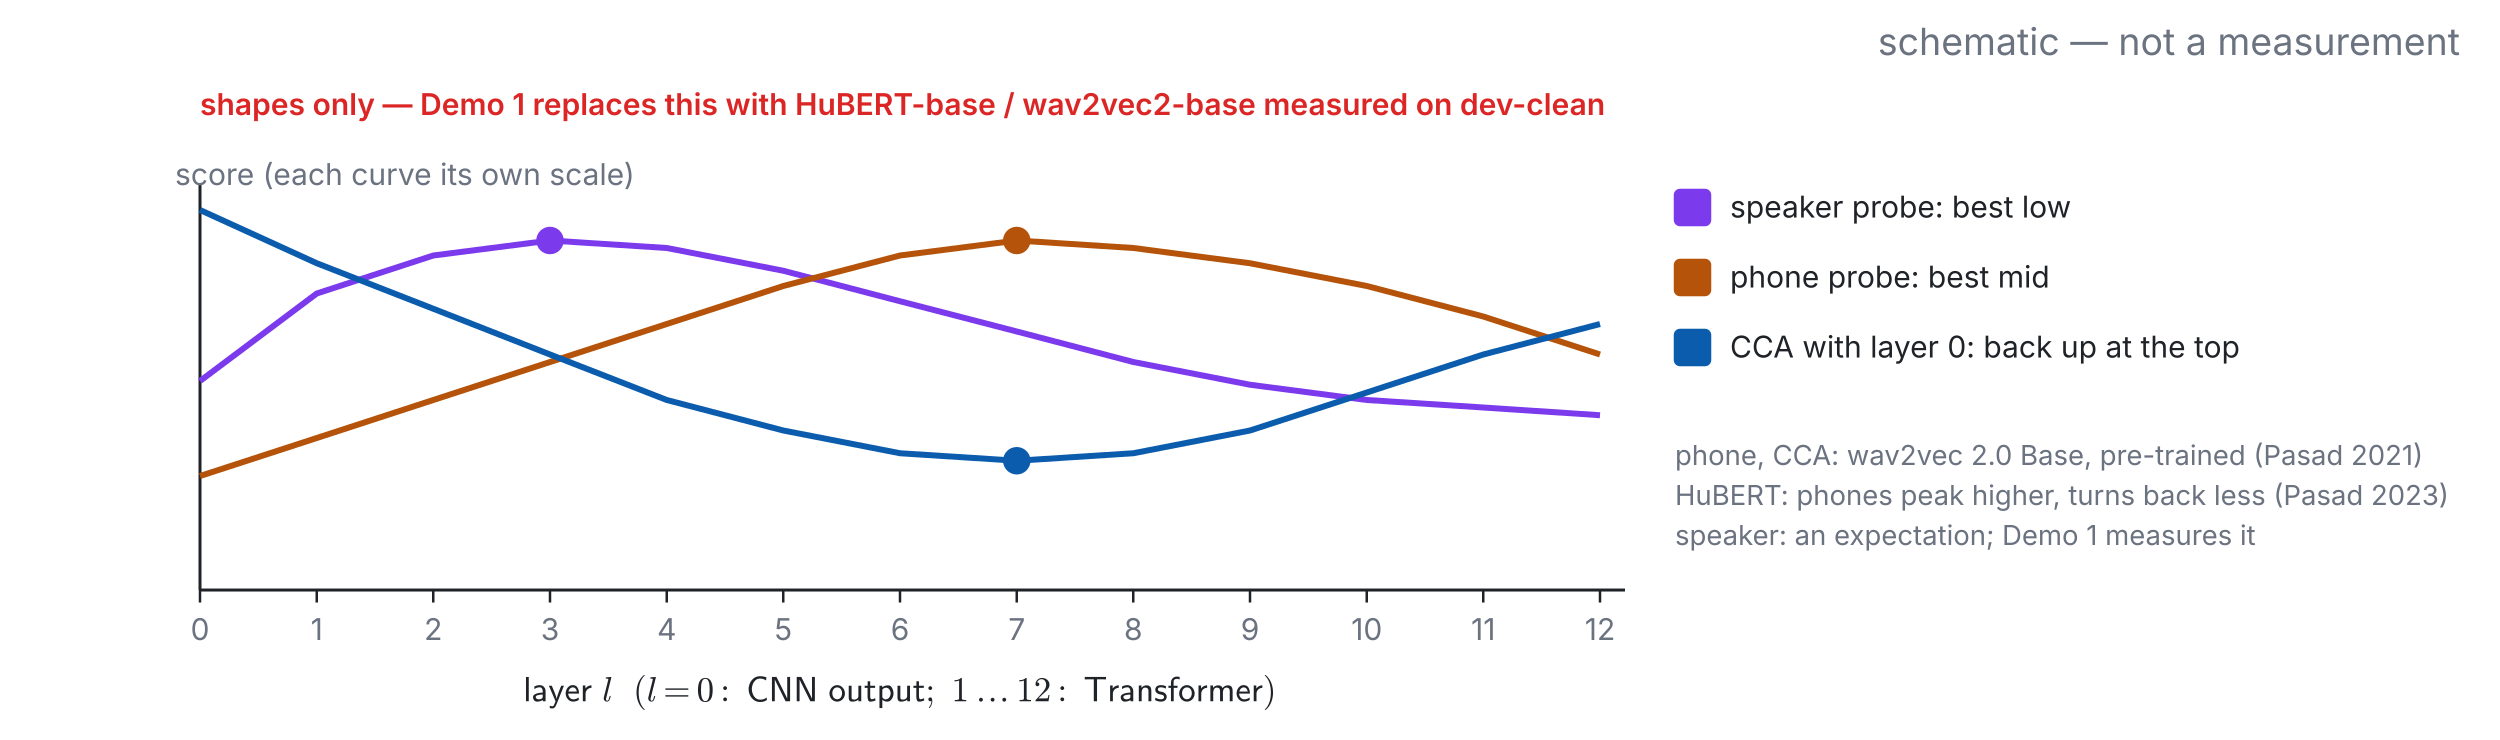
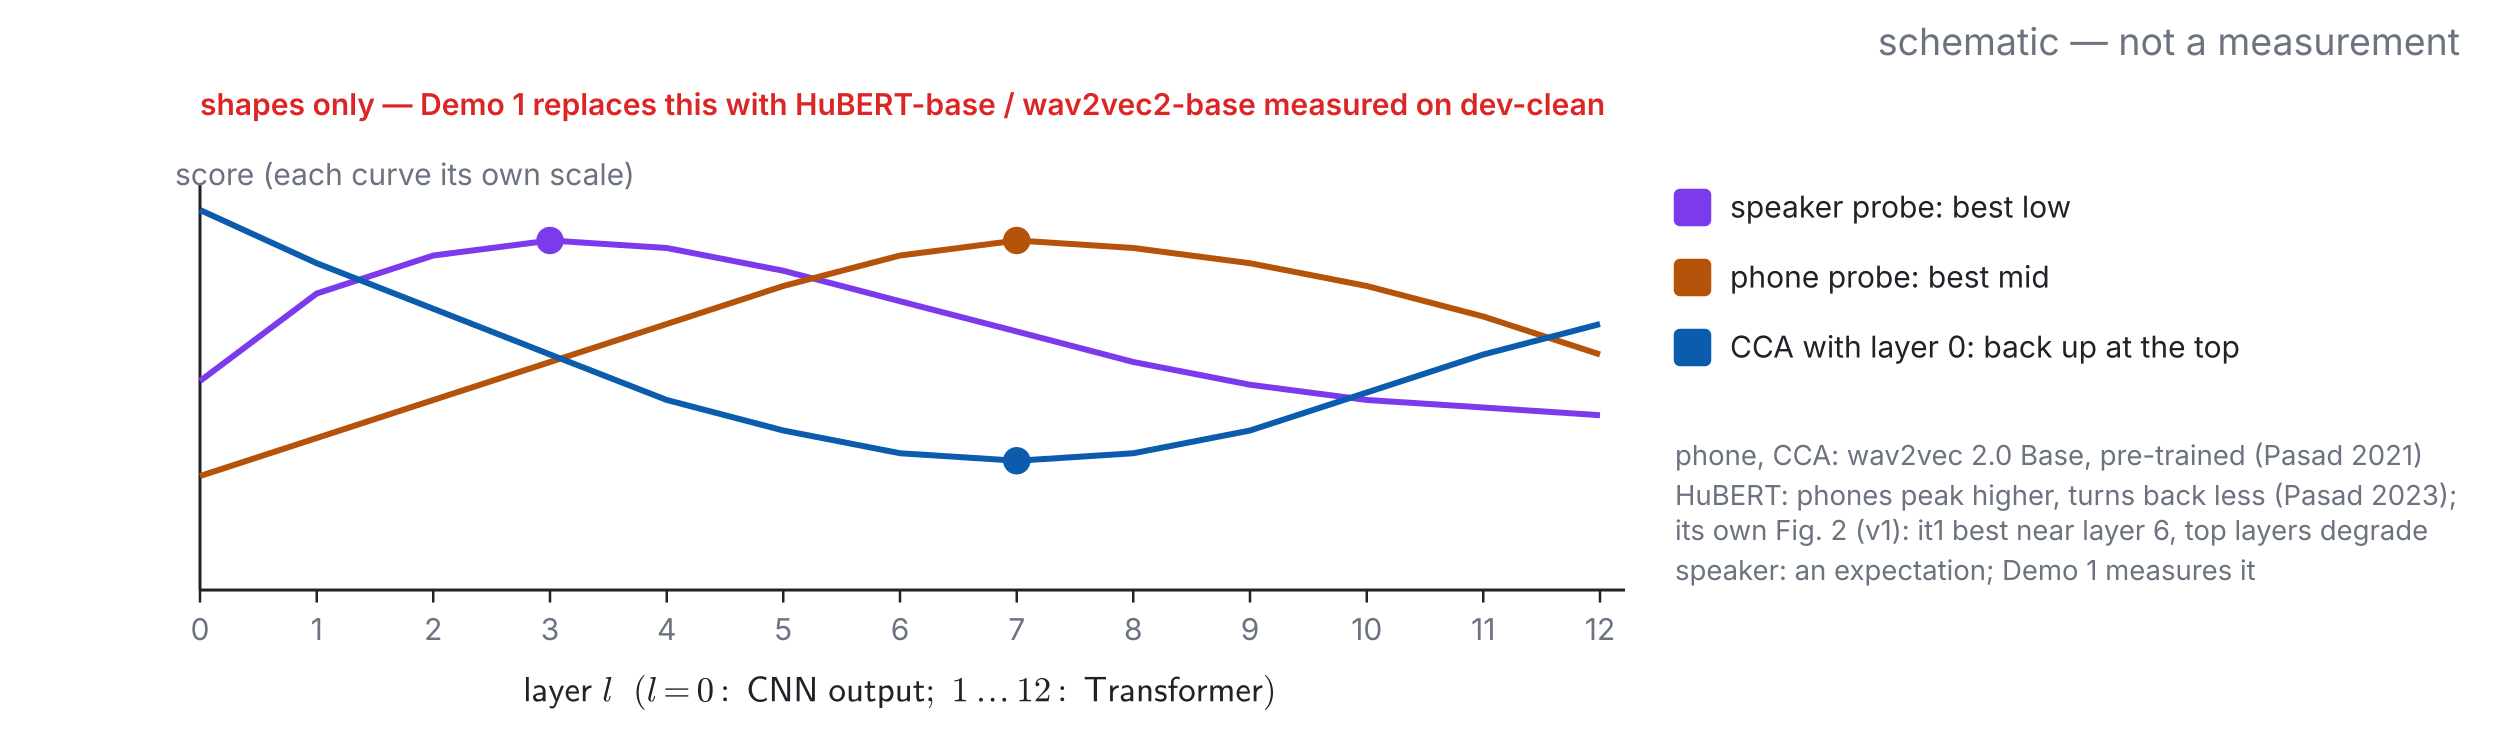
<svg xmlns="http://www.w3.org/2000/svg" xmlns:xlink="http://www.w3.org/1999/xlink" viewBox="0 0 1000 296" width="100%" role="img" font-family="system-ui,-apple-system,Segoe UI,sans-serif">
  <text x="984.0" y="22.0" font-size="15" font-weight="400" fill="#6b7280" text-anchor="end" dominant-baseline="auto">schematic — not a measurement</text>
  <g class="fragment" data-fragment-index="0">
    <line x1="80.0" y1="236.0" x2="650.0" y2="236.0" stroke="#1f2328" stroke-width="1.2" />
    <line x1="80.0" y1="236.0" x2="80.0" y2="74.0" stroke="#1f2328" stroke-width="1.2" />
    <line x1="80.0" y1="236.0" x2="80.0" y2="241.0" stroke="#1f2328" stroke-width="1.0" />
    <text x="80.0" y="256.0" font-size="12" font-weight="400" fill="#6b7280" text-anchor="middle" dominant-baseline="auto">0</text>
    <line x1="126.7" y1="236.0" x2="126.7" y2="241.0" stroke="#1f2328" stroke-width="1.0" />
    <text x="126.7" y="256.0" font-size="12" font-weight="400" fill="#6b7280" text-anchor="middle" dominant-baseline="auto">1</text>
    <line x1="173.3" y1="236.0" x2="173.3" y2="241.0" stroke="#1f2328" stroke-width="1.0" />
    <text x="173.3" y="256.0" font-size="12" font-weight="400" fill="#6b7280" text-anchor="middle" dominant-baseline="auto">2</text>
    <line x1="220.0" y1="236.0" x2="220.0" y2="241.0" stroke="#1f2328" stroke-width="1.0" />
    <text x="220.0" y="256.0" font-size="12" font-weight="400" fill="#6b7280" text-anchor="middle" dominant-baseline="auto">3</text>
    <line x1="266.7" y1="236.0" x2="266.7" y2="241.0" stroke="#1f2328" stroke-width="1.0" />
    <text x="266.7" y="256.0" font-size="12" font-weight="400" fill="#6b7280" text-anchor="middle" dominant-baseline="auto">4</text>
    <line x1="313.3" y1="236.0" x2="313.3" y2="241.0" stroke="#1f2328" stroke-width="1.0" />
    <text x="313.3" y="256.0" font-size="12" font-weight="400" fill="#6b7280" text-anchor="middle" dominant-baseline="auto">5</text>
    <line x1="360.0" y1="236.0" x2="360.0" y2="241.0" stroke="#1f2328" stroke-width="1.0" />
    <text x="360.0" y="256.0" font-size="12" font-weight="400" fill="#6b7280" text-anchor="middle" dominant-baseline="auto">6</text>
    <line x1="406.7" y1="236.0" x2="406.7" y2="241.0" stroke="#1f2328" stroke-width="1.0" />
    <text x="406.7" y="256.0" font-size="12" font-weight="400" fill="#6b7280" text-anchor="middle" dominant-baseline="auto">7</text>
    <line x1="453.3" y1="236.0" x2="453.3" y2="241.0" stroke="#1f2328" stroke-width="1.0" />
    <text x="453.3" y="256.0" font-size="12" font-weight="400" fill="#6b7280" text-anchor="middle" dominant-baseline="auto">8</text>
    <line x1="500.0" y1="236.0" x2="500.0" y2="241.0" stroke="#1f2328" stroke-width="1.0" />
    <text x="500.0" y="256.0" font-size="12" font-weight="400" fill="#6b7280" text-anchor="middle" dominant-baseline="auto">9</text>
    <line x1="546.7" y1="236.0" x2="546.7" y2="241.0" stroke="#1f2328" stroke-width="1.0" />
    <text x="546.7" y="256.0" font-size="12" font-weight="400" fill="#6b7280" text-anchor="middle" dominant-baseline="auto">10</text>
    <line x1="593.3" y1="236.0" x2="593.3" y2="241.0" stroke="#1f2328" stroke-width="1.0" />
    <text x="593.3" y="256.0" font-size="12" font-weight="400" fill="#6b7280" text-anchor="middle" dominant-baseline="auto">11</text>
    <line x1="640.0" y1="236.0" x2="640.0" y2="241.0" stroke="#1f2328" stroke-width="1.0" />
    <text x="640.0" y="256.0" font-size="12" font-weight="400" fill="#6b7280" text-anchor="middle" dominant-baseline="auto">12</text>
    <svg x="209.29" y="270" width="301.42" height="14" viewBox="0 0 301.42 14">
      <defs>
        <style type="text/css">*{stroke-linejoin: round; stroke-linecap: butt}</style>
      </defs>
-       <g id="w5t121-figure_1">
-         <g id="w5t121-patch_1">
+       <g id="w5t124-figure_1">
+         <g id="w5t124-patch_1">
          <path d="M 0 14  L 301.42 14  L 301.42 0  L 0 0  L 0 14  z " style="fill: none" />
        </g>
-         <g id="w5t121-text_1">
+         <g id="w5t124-text_1">
          <g style="fill: #1f2328" transform="translate(0 10.5) scale(0.14 -0.14)">
            <defs>
-               <path id="w5t121-Cmss10-6c" d="M 506 0  L 506 4441  L 1013 4441  L 1013 0  L 506 0  z " transform="scale(0.015625)" />
-               <path id="w5t121-Cmss10-61" d="M 972 -72  Q 766 -72 605 48  Q 444 169 356 359  Q 269 550 269 763  Q 269 1072 580 1256  Q 891 1441 1305 1511  Q 1719 1581 2041 1581  L 2041 1881  Q 2041 2128 1900 2337  Q 1759 2547 1522 2547  Q 1225 2547 1000 2473  Q 775 2400 531 2222  L 494 2675  Q 753 2825 987 2887  Q 1222 2950 1522 2950  Q 1806 2950 2047 2801  Q 2288 2653 2427 2408  Q 2566 2163 2566 1881  L 2566 0  L 2059 0  L 2059 238  Q 1859 84 1576 6  Q 1294 -72 972 -72  z M 756 763  Q 756 566 937 456  Q 1119 347 1331 347  Q 1600 347 1820 467  Q 2041 588 2041 831  L 2041 1228  Q 1641 1228 1198 1125  Q 756 1022 756 763  z " transform="scale(0.015625)" />
-               <path id="w5t121-Cmss10-79" d="M 275 -1259  L 238 -819  Q 484 -922 769 -922  Q 903 -922 989 -773  Q 1075 -625 1153 -416  L 1319 0  L 91 2841  L 622 2841  Q 850 2319 1047 1841  Q 1244 1363 1380 953  Q 1516 544 1516 347  Q 1519 547 1647 964  Q 1775 1381 1965 1875  Q 2156 2369 2350 2841  L 2853 2841  L 1550 -416  Q 1425 -716 1347 -872  Q 1269 -1028 1119 -1170  Q 969 -1313 769 -1313  Q 728 -1313 515 -1297  Q 303 -1281 275 -1259  z " transform="scale(0.015625)" />
-               <path id="w5t121-Cmss10-65" d="M 1594 -72  Q 1300 -72 1044 51  Q 788 175 602 390  Q 416 606 314 882  Q 213 1159 213 1441  Q 213 1806 373 2159  Q 534 2513 831 2731  Q 1128 2950 1503 2950  Q 2116 2950 2386 2500  Q 2656 2050 2656 1403  L 684 1403  Q 684 1150 801 904  Q 919 659 1130 503  Q 1341 347 1594 347  Q 2150 347 2584 691  L 2625 256  Q 2491 122 2162 25  Q 1834 -72 1594 -72  z M 722 1778  L 2259 1778  Q 2209 2103 2015 2318  Q 1822 2534 1503 2534  Q 1316 2534 1150 2426  Q 984 2319 876 2145  Q 769 1972 722 1778  z " transform="scale(0.015625)" />
-               <path id="w5t121-Cmss10-72" d="M 513 0  L 513 2881  L 984 2881  L 984 2328  Q 1109 2503 1287 2637  Q 1466 2772 1670 2842  Q 1875 2913 2094 2913  L 2094 2456  Q 1809 2456 1561 2315  Q 1313 2175 1166 1933  Q 1019 1691 1019 1403  L 1019 0  L 513 0  z " transform="scale(0.015625)" />
-               <path id="w5t121-Cmmi10-6c" d="M 281 519  Q 281 538 286 575  Q 291 613 295 648  Q 300 684 300 703  L 1094 3872  Q 1119 3981 1125 4044  Q 1125 4147 709 4147  Q 647 4147 647 4231  Q 650 4247 661 4287  Q 672 4328 689 4350  Q 706 4372 738 4372  L 1600 4441  Q 1678 4441 1678 4359  L 756 678  Q 709 575 709 372  Q 709 97 897 97  Q 1094 97 1192 342  Q 1291 588 1369 941  Q 1381 978 1422 978  L 1497 978  Q 1522 978 1539 958  Q 1556 938 1556 916  Q 1481 606 1420 426  Q 1359 247 1225 87  Q 1091 -72 884 -72  Q 628 -72 454 93  Q 281 259 281 519  z " transform="scale(0.015625)" />
-               <path id="w5t121-Cmr10-28" d="M 1984 -1588  Q 1628 -1306 1370 -942  Q 1113 -578 948 -165  Q 784 247 703 697  Q 622 1147 622 1600  Q 622 2059 703 2509  Q 784 2959 951 3375  Q 1119 3791 1378 4153  Q 1638 4516 1984 4788  Q 1984 4800 2016 4800  L 2075 4800  Q 2094 4800 2109 4783  Q 2125 4766 2125 4744  Q 2125 4716 2113 4703  Q 1800 4397 1592 4047  Q 1384 3697 1257 3301  Q 1131 2906 1075 2482  Q 1019 2059 1019 1600  Q 1019 -434 2106 -1491  Q 2125 -1509 2125 -1544  Q 2125 -1559 2108 -1579  Q 2091 -1600 2075 -1600  L 2016 -1600  Q 1984 -1600 1984 -1588  z " transform="scale(0.015625)" />
-               <path id="w5t121-Cmr10-3d" d="M 481 850  Q 428 850 393 890  Q 359 931 359 978  Q 359 1031 393 1068  Q 428 1106 481 1106  L 4500 1106  Q 4547 1106 4581 1068  Q 4616 1031 4616 978  Q 4616 931 4581 890  Q 4547 850 4500 850  L 481 850  z M 481 2094  Q 428 2094 393 2131  Q 359 2169 359 2222  Q 359 2269 393 2309  Q 428 2350 481 2350  L 4500 2350  Q 4547 2350 4581 2309  Q 4616 2269 4616 2222  Q 4616 2169 4581 2131  Q 4547 2094 4500 2094  L 481 2094  z " transform="scale(0.015625)" />
-               <path id="w5t121-Cmr10-30" d="M 1600 -141  Q 816 -141 533 504  Q 250 1150 250 2041  Q 250 2597 351 3087  Q 453 3578 754 3920  Q 1056 4263 1600 4263  Q 2022 4263 2290 4056  Q 2559 3850 2700 3523  Q 2841 3197 2892 2823  Q 2944 2450 2944 2041  Q 2944 1491 2842 1011  Q 2741 531 2444 195  Q 2147 -141 1600 -141  z M 1600 25  Q 1956 25 2131 390  Q 2306 756 2347 1200  Q 2388 1644 2388 2144  Q 2388 2625 2347 3031  Q 2306 3438 2132 3767  Q 1959 4097 1600 4097  Q 1238 4097 1063 3765  Q 888 3434 847 3029  Q 806 2625 806 2144  Q 806 1788 823 1472  Q 841 1156 916 820  Q 991 484 1158 254  Q 1325 25 1600 25  z " transform="scale(0.015625)" />
-               <path id="w5t121-Cmr10-3a" d="M 538 353  Q 538 497 644 600  Q 750 703 891 703  Q 978 703 1062 656  Q 1147 609 1194 525  Q 1241 441 1241 353  Q 1241 213 1137 106  Q 1034 0 891 0  Q 750 0 644 106  Q 538 213 538 353  z M 538 2406  Q 538 2497 584 2578  Q 631 2659 714 2709  Q 797 2759 891 2759  Q 981 2759 1064 2709  Q 1147 2659 1194 2578  Q 1241 2497 1241 2406  Q 1241 2263 1139 2158  Q 1038 2053 891 2053  Q 747 2053 642 2158  Q 538 2263 538 2406  z " transform="scale(0.015625)" />
-               <path id="w5t121-Cmss10-43" d="M 2484 -141  Q 2028 -141 1643 59  Q 1259 259 986 600  Q 713 941 564 1359  Q 416 1778 416 2222  Q 416 2666 564 3086  Q 713 3506 989 3848  Q 1266 4191 1647 4386  Q 2028 4581 2484 4581  Q 2722 4581 2914 4559  Q 3106 4538 3306 4486  Q 3506 4434 3694 4359  L 3597 3809  L 3591 3809  Q 3325 3991 3065 4069  Q 2806 4147 2484 4147  Q 2131 4147 1854 3972  Q 1578 3797 1390 3509  Q 1203 3222 1108 2886  Q 1013 2550 1013 2222  Q 1013 1897 1109 1556  Q 1206 1216 1395 928  Q 1584 641 1862 467  Q 2141 294 2484 294  Q 2897 294 3145 372  Q 3394 450 3725 684  L 3763 225  L 3763 219  Q 3522 69 3342 -6  Q 3163 -81 2972 -111  Q 2781 -141 2484 -141  z " transform="scale(0.015625)" />
-               <path id="w5t121-Cmss10-4e" d="M 603 0  L 603 4441  L 1434 4441  Q 1603 4106 1875 3564  Q 2147 3022 2555 2201  Q 2963 1381 3180 939  Q 3397 497 3397 469  L 3397 4441  L 3922 4441  L 3922 0  L 3091 0  Q 3009 169 2648 889  Q 2288 1609 1955 2276  Q 1622 2944 1376 3445  Q 1131 3947 1125 3975  L 1125 0  L 603 0  z " transform="scale(0.015625)" />
-               <path id="w5t121-Cmss10-6f" d="M 1600 -72  Q 1203 -72 878 133  Q 553 338 365 680  Q 178 1022 178 1403  Q 178 1697 284 1976  Q 391 2256 580 2476  Q 769 2697 1033 2823  Q 1297 2950 1600 2950  Q 1900 2950 2161 2825  Q 2422 2700 2615 2476  Q 2809 2253 2912 1975  Q 3016 1697 3016 1403  Q 3016 1022 2830 680  Q 2644 338 2317 133  Q 1991 -72 1600 -72  z M 1600 366  Q 1894 366 2095 525  Q 2297 684 2394 940  Q 2491 1197 2491 1478  Q 2491 1753 2389 1995  Q 2288 2238 2086 2386  Q 1884 2534 1600 2534  Q 1313 2534 1111 2387  Q 909 2241 806 1997  Q 703 1753 703 1478  Q 703 1278 756 1079  Q 809 881 926 714  Q 1044 547 1214 456  Q 1384 366 1600 366  z " transform="scale(0.015625)" />
-               <path id="w5t121-Cmss10-75" d="M 1147 -72  Q 906 -72 765 26  Q 625 125 565 297  Q 506 469 506 703  L 506 2841  L 1031 2841  L 1031 703  Q 1031 519 1093 436  Q 1156 353 1267 329  Q 1378 306 1563 306  Q 1841 306 2056 484  Q 2272 663 2272 934  L 2272 2841  L 2797 2841  L 2797 0  L 2291 0  L 2291 294  Q 2094 119 1786 23  Q 1478 -72 1147 -72  z " transform="scale(0.015625)" />
-               <path id="w5t121-Cmss10-74" d="M 1141 -72  Q 859 -72 753 211  Q 647 494 647 831  L 647 2444  L 122 2444  L 122 2841  L 666 2841  L 666 3653  L 1131 3653  L 1131 2841  L 2022 2841  L 2022 2444  L 1131 2444  L 1131 916  Q 1131 366 1428 366  Q 1756 366 2016 569  L 2125 166  Q 1884 47 1646 -12  Q 1409 -72 1141 -72  z " transform="scale(0.015625)" />
-               <path id="w5t121-Cmss10-70" d="M 513 -1241  L 513 2841  L 1019 2841  L 1019 2541  Q 1469 2913 2113 2913  Q 2428 2913 2648 2672  Q 2869 2431 2976 2082  Q 3084 1734 3084 1422  Q 3084 1081 2942 728  Q 2800 375 2533 151  Q 2266 -72 1906 -72  Q 1663 -72 1436 23  Q 1209 119 1038 281  L 1038 -1241  L 513 -1241  z M 1038 744  Q 1138 559 1288 453  Q 1438 347 1631 347  Q 1906 347 2117 501  Q 2328 656 2443 909  Q 2559 1163 2559 1422  Q 2559 1825 2325 2151  Q 2091 2478 1709 2478  Q 1581 2478 1451 2434  Q 1322 2391 1219 2314  Q 1116 2238 1038 2125  L 1038 744  z " transform="scale(0.015625)" />
-               <path id="w5t121-Cmr10-3b" d="M 634 -1153  Q 634 -1125 647 -1113  Q 1094 -628 1094 25  L 1094 56  Q 1000 0 891 0  Q 744 0 641 103  Q 538 206 538 353  Q 538 503 641 603  Q 744 703 891 703  Q 1113 703 1186 498  Q 1259 294 1259 25  Q 1259 -200 1204 -419  Q 1150 -638 1039 -847  Q 928 -1056 775 -1222  Q 756 -1241 728 -1241  Q 697 -1241 665 -1212  Q 634 -1184 634 -1153  z M 538 2406  Q 538 2497 584 2578  Q 631 2659 714 2709  Q 797 2759 891 2759  Q 981 2759 1064 2709  Q 1147 2659 1194 2578  Q 1241 2497 1241 2406  Q 1241 2263 1139 2158  Q 1038 2053 891 2053  Q 747 2053 642 2158  Q 538 2263 538 2406  z " transform="scale(0.015625)" />
-               <path id="w5t121-Cmr10-31" d="M 594 0  L 594 225  Q 1394 225 1394 428  L 1394 3788  Q 1063 3628 556 3628  L 556 3853  Q 1341 3853 1741 4263  L 1831 4263  Q 1853 4263 1873 4245  Q 1894 4228 1894 4206  L 1894 428  Q 1894 225 2694 225  L 2694 0  L 594 0  z " transform="scale(0.015625)" />
-               <path id="w5t121-STIXGeneral-Regular-2026" d="M 5683 275  Q 5683 134 5577 32  Q 5472 -70 5325 -70  Q 5178 -70 5075 32  Q 4973 134 4973 281  Q 4973 429 5078 534  Q 5184 640 5331 640  Q 5472 640 5577 531  Q 5683 422 5683 275  z M 3552 275  Q 3552 134 3446 32  Q 3341 -70 3193 -70  Q 3046 -70 2944 32  Q 2842 134 2842 281  Q 2842 429 2947 534  Q 3053 640 3200 640  Q 3341 640 3446 531  Q 3552 422 3552 275  z M 1421 275  Q 1421 134 1315 32  Q 1210 -70 1062 -70  Q 915 -70 812 32  Q 710 134 710 281  Q 710 429 816 534  Q 922 640 1069 640  Q 1210 640 1315 531  Q 1421 422 1421 275  z " transform="scale(0.015625)" />
-               <path id="w5t121-Cmr10-32" d="M 319 0  L 319 172  Q 319 188 331 206  L 1325 1306  Q 1550 1550 1690 1715  Q 1831 1881 1968 2097  Q 2106 2313 2186 2536  Q 2266 2759 2266 3009  Q 2266 3272 2169 3511  Q 2072 3750 1880 3894  Q 1688 4038 1416 4038  Q 1138 4038 916 3870  Q 694 3703 603 3438  Q 628 3444 672 3444  Q 816 3444 917 3347  Q 1019 3250 1019 3097  Q 1019 2950 917 2848  Q 816 2747 672 2747  Q 522 2747 420 2851  Q 319 2956 319 3097  Q 319 3338 409 3548  Q 500 3759 670 3923  Q 841 4088 1055 4175  Q 1269 4263 1509 4263  Q 1875 4263 2190 4108  Q 2506 3953 2690 3670  Q 2875 3388 2875 3009  Q 2875 2731 2753 2481  Q 2631 2231 2440 2026  Q 2250 1822 1953 1562  Q 1656 1303 1563 1216  L 838 519  L 1453 519  Q 1906 519 2211 526  Q 2516 534 2534 550  Q 2609 631 2688 1141  L 2875 1141  L 2694 0  L 319 0  z " transform="scale(0.015625)" />
-               <path id="w5t121-Cmss10-54" d="M 1881 0  L 1881 4006  L 231 4000  L 231 4441  L 4122 4441  L 4122 4000  L 2478 4006  L 2478 0  L 1881 0  z " transform="scale(0.015625)" />
-               <path id="w5t121-Cmss10-6e" d="M 506 0  L 506 2881  L 991 2881  L 991 2444  Q 1163 2666 1402 2789  Q 1641 2913 1913 2913  Q 2391 2913 2594 2645  Q 2797 2378 2797 1881  L 2797 0  L 2272 0  L 2272 1881  Q 2272 2200 2114 2348  Q 1956 2497 1638 2497  Q 1425 2497 1289 2355  Q 1153 2213 1092 2005  Q 1031 1797 1031 1588  L 1031 0  L 506 0  z " transform="scale(0.015625)" />
-               <path id="w5t121-Cmss10-73" d="M 178 213  L 263 672  Q 716 359 1259 359  Q 1494 359 1659 461  Q 1825 563 1825 781  Q 1825 947 1698 1053  Q 1572 1159 1403 1191  L 1013 1269  Q 688 1334 450 1559  Q 213 1784 213 2100  Q 213 2391 353 2583  Q 494 2775 731 2862  Q 969 2950 1259 2950  Q 1538 2950 1745 2904  Q 1953 2859 2194 2747  L 2119 2297  Q 1888 2434 1673 2490  Q 1459 2547 1191 2547  Q 981 2547 836 2455  Q 691 2363 691 2163  Q 691 2025 800 1926  Q 909 1828 1063 1791  L 1491 1709  Q 1709 1659 1895 1537  Q 2081 1416 2192 1233  Q 2303 1050 2303 831  Q 2303 525 2167 323  Q 2031 122 1798 25  Q 1566 -72 1259 -72  Q 684 -72 178 213  z " transform="scale(0.015625)" />
-               <path id="w5t121-Cmss10-66" d="M 634 0  L 634 2444  L 172 2444  L 172 2841  L 634 2841  L 634 3438  Q 634 3722 775 3969  Q 916 4216 1159 4364  Q 1403 4513 1684 4513  Q 1784 4513 1990 4491  Q 2197 4469 2222 4441  L 2222 3988  Q 2097 4044 1967 4070  Q 1838 4097 1684 4097  Q 1475 4097 1297 3976  Q 1119 3856 1119 3653  L 1119 2841  L 1831 2841  L 1831 2444  L 1141 2444  L 1141 0  L 634 0  z " transform="scale(0.015625)" />
-               <path id="w5t121-Cmss10-6d" d="M 506 0  L 506 2881  L 991 2881  L 991 2444  Q 1163 2666 1403 2789  Q 1644 2913 1919 2913  Q 2563 2913 2731 2400  Q 2903 2638 3158 2775  Q 3413 2913 3694 2913  Q 4172 2913 4373 2644  Q 4575 2375 4575 1881  L 4575 0  L 4050 0  L 4050 1881  Q 4050 2497 3419 2497  Q 3206 2497 3065 2355  Q 2925 2213 2864 2005  Q 2803 1797 2803 1588  L 2803 0  L 2278 0  L 2278 1881  Q 2278 2203 2120 2350  Q 1963 2497 1644 2497  Q 1428 2497 1290 2355  Q 1153 2213 1092 2005  Q 1031 1797 1031 1588  L 1031 0  L 506 0  z " transform="scale(0.015625)" />
-               <path id="w5t121-Cmr10-29" d="M 416 -1600  Q 359 -1600 359 -1544  Q 359 -1516 372 -1503  Q 1466 -434 1466 1600  Q 1466 3634 384 4691  Q 359 4706 359 4744  Q 359 4766 376 4783  Q 394 4800 416 4800  L 475 4800  Q 494 4800 506 4788  Q 966 4425 1272 3906  Q 1578 3388 1720 2800  Q 1863 2213 1863 1600  Q 1863 1147 1786 708  Q 1709 269 1542 -157  Q 1375 -584 1119 -945  Q 863 -1306 506 -1588  Q 494 -1600 475 -1600  L 416 -1600  z " transform="scale(0.015625)" />
+               <path id="w5t124-Cmss10-6c" d="M 506 0  L 506 4441  L 1013 4441  L 1013 0  L 506 0  z " transform="scale(0.015625)" />
+               <path id="w5t124-Cmss10-61" d="M 972 -72  Q 766 -72 605 48  Q 444 169 356 359  Q 269 550 269 763  Q 269 1072 580 1256  Q 891 1441 1305 1511  Q 1719 1581 2041 1581  L 2041 1881  Q 2041 2128 1900 2337  Q 1759 2547 1522 2547  Q 1225 2547 1000 2473  Q 775 2400 531 2222  L 494 2675  Q 753 2825 987 2887  Q 1222 2950 1522 2950  Q 1806 2950 2047 2801  Q 2288 2653 2427 2408  Q 2566 2163 2566 1881  L 2566 0  L 2059 0  L 2059 238  Q 1859 84 1576 6  Q 1294 -72 972 -72  z M 756 763  Q 756 566 937 456  Q 1119 347 1331 347  Q 1600 347 1820 467  Q 2041 588 2041 831  L 2041 1228  Q 1641 1228 1198 1125  Q 756 1022 756 763  z " transform="scale(0.015625)" />
+               <path id="w5t124-Cmss10-79" d="M 275 -1259  L 238 -819  Q 484 -922 769 -922  Q 903 -922 989 -773  Q 1075 -625 1153 -416  L 1319 0  L 91 2841  L 622 2841  Q 850 2319 1047 1841  Q 1244 1363 1380 953  Q 1516 544 1516 347  Q 1519 547 1647 964  Q 1775 1381 1965 1875  Q 2156 2369 2350 2841  L 2853 2841  L 1550 -416  Q 1425 -716 1347 -872  Q 1269 -1028 1119 -1170  Q 969 -1313 769 -1313  Q 728 -1313 515 -1297  Q 303 -1281 275 -1259  z " transform="scale(0.015625)" />
+               <path id="w5t124-Cmss10-65" d="M 1594 -72  Q 1300 -72 1044 51  Q 788 175 602 390  Q 416 606 314 882  Q 213 1159 213 1441  Q 213 1806 373 2159  Q 534 2513 831 2731  Q 1128 2950 1503 2950  Q 2116 2950 2386 2500  Q 2656 2050 2656 1403  L 684 1403  Q 684 1150 801 904  Q 919 659 1130 503  Q 1341 347 1594 347  Q 2150 347 2584 691  L 2625 256  Q 2491 122 2162 25  Q 1834 -72 1594 -72  z M 722 1778  L 2259 1778  Q 2209 2103 2015 2318  Q 1822 2534 1503 2534  Q 1316 2534 1150 2426  Q 984 2319 876 2145  Q 769 1972 722 1778  z " transform="scale(0.015625)" />
+               <path id="w5t124-Cmss10-72" d="M 513 0  L 513 2881  L 984 2881  L 984 2328  Q 1109 2503 1287 2637  Q 1466 2772 1670 2842  Q 1875 2913 2094 2913  L 2094 2456  Q 1809 2456 1561 2315  Q 1313 2175 1166 1933  Q 1019 1691 1019 1403  L 1019 0  L 513 0  z " transform="scale(0.015625)" />
+               <path id="w5t124-Cmmi10-6c" d="M 281 519  Q 281 538 286 575  Q 291 613 295 648  Q 300 684 300 703  L 1094 3872  Q 1119 3981 1125 4044  Q 1125 4147 709 4147  Q 647 4147 647 4231  Q 650 4247 661 4287  Q 672 4328 689 4350  Q 706 4372 738 4372  L 1600 4441  Q 1678 4441 1678 4359  L 756 678  Q 709 575 709 372  Q 709 97 897 97  Q 1094 97 1192 342  Q 1291 588 1369 941  Q 1381 978 1422 978  L 1497 978  Q 1522 978 1539 958  Q 1556 938 1556 916  Q 1481 606 1420 426  Q 1359 247 1225 87  Q 1091 -72 884 -72  Q 628 -72 454 93  Q 281 259 281 519  z " transform="scale(0.015625)" />
+               <path id="w5t124-Cmr10-28" d="M 1984 -1588  Q 1628 -1306 1370 -942  Q 1113 -578 948 -165  Q 784 247 703 697  Q 622 1147 622 1600  Q 622 2059 703 2509  Q 784 2959 951 3375  Q 1119 3791 1378 4153  Q 1638 4516 1984 4788  Q 1984 4800 2016 4800  L 2075 4800  Q 2094 4800 2109 4783  Q 2125 4766 2125 4744  Q 2125 4716 2113 4703  Q 1800 4397 1592 4047  Q 1384 3697 1257 3301  Q 1131 2906 1075 2482  Q 1019 2059 1019 1600  Q 1019 -434 2106 -1491  Q 2125 -1509 2125 -1544  Q 2125 -1559 2108 -1579  Q 2091 -1600 2075 -1600  L 2016 -1600  Q 1984 -1600 1984 -1588  z " transform="scale(0.015625)" />
+               <path id="w5t124-Cmr10-3d" d="M 481 850  Q 428 850 393 890  Q 359 931 359 978  Q 359 1031 393 1068  Q 428 1106 481 1106  L 4500 1106  Q 4547 1106 4581 1068  Q 4616 1031 4616 978  Q 4616 931 4581 890  Q 4547 850 4500 850  L 481 850  z M 481 2094  Q 428 2094 393 2131  Q 359 2169 359 2222  Q 359 2269 393 2309  Q 428 2350 481 2350  L 4500 2350  Q 4547 2350 4581 2309  Q 4616 2269 4616 2222  Q 4616 2169 4581 2131  Q 4547 2094 4500 2094  L 481 2094  z " transform="scale(0.015625)" />
+               <path id="w5t124-Cmr10-30" d="M 1600 -141  Q 816 -141 533 504  Q 250 1150 250 2041  Q 250 2597 351 3087  Q 453 3578 754 3920  Q 1056 4263 1600 4263  Q 2022 4263 2290 4056  Q 2559 3850 2700 3523  Q 2841 3197 2892 2823  Q 2944 2450 2944 2041  Q 2944 1491 2842 1011  Q 2741 531 2444 195  Q 2147 -141 1600 -141  z M 1600 25  Q 1956 25 2131 390  Q 2306 756 2347 1200  Q 2388 1644 2388 2144  Q 2388 2625 2347 3031  Q 2306 3438 2132 3767  Q 1959 4097 1600 4097  Q 1238 4097 1063 3765  Q 888 3434 847 3029  Q 806 2625 806 2144  Q 806 1788 823 1472  Q 841 1156 916 820  Q 991 484 1158 254  Q 1325 25 1600 25  z " transform="scale(0.015625)" />
+               <path id="w5t124-Cmr10-3a" d="M 538 353  Q 538 497 644 600  Q 750 703 891 703  Q 978 703 1062 656  Q 1147 609 1194 525  Q 1241 441 1241 353  Q 1241 213 1137 106  Q 1034 0 891 0  Q 750 0 644 106  Q 538 213 538 353  z M 538 2406  Q 538 2497 584 2578  Q 631 2659 714 2709  Q 797 2759 891 2759  Q 981 2759 1064 2709  Q 1147 2659 1194 2578  Q 1241 2497 1241 2406  Q 1241 2263 1139 2158  Q 1038 2053 891 2053  Q 747 2053 642 2158  Q 538 2263 538 2406  z " transform="scale(0.015625)" />
+               <path id="w5t124-Cmss10-43" d="M 2484 -141  Q 2028 -141 1643 59  Q 1259 259 986 600  Q 713 941 564 1359  Q 416 1778 416 2222  Q 416 2666 564 3086  Q 713 3506 989 3848  Q 1266 4191 1647 4386  Q 2028 4581 2484 4581  Q 2722 4581 2914 4559  Q 3106 4538 3306 4486  Q 3506 4434 3694 4359  L 3597 3809  L 3591 3809  Q 3325 3991 3065 4069  Q 2806 4147 2484 4147  Q 2131 4147 1854 3972  Q 1578 3797 1390 3509  Q 1203 3222 1108 2886  Q 1013 2550 1013 2222  Q 1013 1897 1109 1556  Q 1206 1216 1395 928  Q 1584 641 1862 467  Q 2141 294 2484 294  Q 2897 294 3145 372  Q 3394 450 3725 684  L 3763 225  L 3763 219  Q 3522 69 3342 -6  Q 3163 -81 2972 -111  Q 2781 -141 2484 -141  z " transform="scale(0.015625)" />
+               <path id="w5t124-Cmss10-4e" d="M 603 0  L 603 4441  L 1434 4441  Q 1603 4106 1875 3564  Q 2147 3022 2555 2201  Q 2963 1381 3180 939  Q 3397 497 3397 469  L 3397 4441  L 3922 4441  L 3922 0  L 3091 0  Q 3009 169 2648 889  Q 2288 1609 1955 2276  Q 1622 2944 1376 3445  Q 1131 3947 1125 3975  L 1125 0  L 603 0  z " transform="scale(0.015625)" />
+               <path id="w5t124-Cmss10-6f" d="M 1600 -72  Q 1203 -72 878 133  Q 553 338 365 680  Q 178 1022 178 1403  Q 178 1697 284 1976  Q 391 2256 580 2476  Q 769 2697 1033 2823  Q 1297 2950 1600 2950  Q 1900 2950 2161 2825  Q 2422 2700 2615 2476  Q 2809 2253 2912 1975  Q 3016 1697 3016 1403  Q 3016 1022 2830 680  Q 2644 338 2317 133  Q 1991 -72 1600 -72  z M 1600 366  Q 1894 366 2095 525  Q 2297 684 2394 940  Q 2491 1197 2491 1478  Q 2491 1753 2389 1995  Q 2288 2238 2086 2386  Q 1884 2534 1600 2534  Q 1313 2534 1111 2387  Q 909 2241 806 1997  Q 703 1753 703 1478  Q 703 1278 756 1079  Q 809 881 926 714  Q 1044 547 1214 456  Q 1384 366 1600 366  z " transform="scale(0.015625)" />
+               <path id="w5t124-Cmss10-75" d="M 1147 -72  Q 906 -72 765 26  Q 625 125 565 297  Q 506 469 506 703  L 506 2841  L 1031 2841  L 1031 703  Q 1031 519 1093 436  Q 1156 353 1267 329  Q 1378 306 1563 306  Q 1841 306 2056 484  Q 2272 663 2272 934  L 2272 2841  L 2797 2841  L 2797 0  L 2291 0  L 2291 294  Q 2094 119 1786 23  Q 1478 -72 1147 -72  z " transform="scale(0.015625)" />
+               <path id="w5t124-Cmss10-74" d="M 1141 -72  Q 859 -72 753 211  Q 647 494 647 831  L 647 2444  L 122 2444  L 122 2841  L 666 2841  L 666 3653  L 1131 3653  L 1131 2841  L 2022 2841  L 2022 2444  L 1131 2444  L 1131 916  Q 1131 366 1428 366  Q 1756 366 2016 569  L 2125 166  Q 1884 47 1646 -12  Q 1409 -72 1141 -72  z " transform="scale(0.015625)" />
+               <path id="w5t124-Cmss10-70" d="M 513 -1241  L 513 2841  L 1019 2841  L 1019 2541  Q 1469 2913 2113 2913  Q 2428 2913 2648 2672  Q 2869 2431 2976 2082  Q 3084 1734 3084 1422  Q 3084 1081 2942 728  Q 2800 375 2533 151  Q 2266 -72 1906 -72  Q 1663 -72 1436 23  Q 1209 119 1038 281  L 1038 -1241  L 513 -1241  z M 1038 744  Q 1138 559 1288 453  Q 1438 347 1631 347  Q 1906 347 2117 501  Q 2328 656 2443 909  Q 2559 1163 2559 1422  Q 2559 1825 2325 2151  Q 2091 2478 1709 2478  Q 1581 2478 1451 2434  Q 1322 2391 1219 2314  Q 1116 2238 1038 2125  L 1038 744  z " transform="scale(0.015625)" />
+               <path id="w5t124-Cmr10-3b" d="M 634 -1153  Q 634 -1125 647 -1113  Q 1094 -628 1094 25  L 1094 56  Q 1000 0 891 0  Q 744 0 641 103  Q 538 206 538 353  Q 538 503 641 603  Q 744 703 891 703  Q 1113 703 1186 498  Q 1259 294 1259 25  Q 1259 -200 1204 -419  Q 1150 -638 1039 -847  Q 928 -1056 775 -1222  Q 756 -1241 728 -1241  Q 697 -1241 665 -1212  Q 634 -1184 634 -1153  z M 538 2406  Q 538 2497 584 2578  Q 631 2659 714 2709  Q 797 2759 891 2759  Q 981 2759 1064 2709  Q 1147 2659 1194 2578  Q 1241 2497 1241 2406  Q 1241 2263 1139 2158  Q 1038 2053 891 2053  Q 747 2053 642 2158  Q 538 2263 538 2406  z " transform="scale(0.015625)" />
+               <path id="w5t124-Cmr10-31" d="M 594 0  L 594 225  Q 1394 225 1394 428  L 1394 3788  Q 1063 3628 556 3628  L 556 3853  Q 1341 3853 1741 4263  L 1831 4263  Q 1853 4263 1873 4245  Q 1894 4228 1894 4206  L 1894 428  Q 1894 225 2694 225  L 2694 0  L 594 0  z " transform="scale(0.015625)" />
+               <path id="w5t124-STIXGeneral-Regular-2026" d="M 5683 275  Q 5683 134 5577 32  Q 5472 -70 5325 -70  Q 5178 -70 5075 32  Q 4973 134 4973 281  Q 4973 429 5078 534  Q 5184 640 5331 640  Q 5472 640 5577 531  Q 5683 422 5683 275  z M 3552 275  Q 3552 134 3446 32  Q 3341 -70 3193 -70  Q 3046 -70 2944 32  Q 2842 134 2842 281  Q 2842 429 2947 534  Q 3053 640 3200 640  Q 3341 640 3446 531  Q 3552 422 3552 275  z M 1421 275  Q 1421 134 1315 32  Q 1210 -70 1062 -70  Q 915 -70 812 32  Q 710 134 710 281  Q 710 429 816 534  Q 922 640 1069 640  Q 1210 640 1315 531  Q 1421 422 1421 275  z " transform="scale(0.015625)" />
+               <path id="w5t124-Cmr10-32" d="M 319 0  L 319 172  Q 319 188 331 206  L 1325 1306  Q 1550 1550 1690 1715  Q 1831 1881 1968 2097  Q 2106 2313 2186 2536  Q 2266 2759 2266 3009  Q 2266 3272 2169 3511  Q 2072 3750 1880 3894  Q 1688 4038 1416 4038  Q 1138 4038 916 3870  Q 694 3703 603 3438  Q 628 3444 672 3444  Q 816 3444 917 3347  Q 1019 3250 1019 3097  Q 1019 2950 917 2848  Q 816 2747 672 2747  Q 522 2747 420 2851  Q 319 2956 319 3097  Q 319 3338 409 3548  Q 500 3759 670 3923  Q 841 4088 1055 4175  Q 1269 4263 1509 4263  Q 1875 4263 2190 4108  Q 2506 3953 2690 3670  Q 2875 3388 2875 3009  Q 2875 2731 2753 2481  Q 2631 2231 2440 2026  Q 2250 1822 1953 1562  Q 1656 1303 1563 1216  L 838 519  L 1453 519  Q 1906 519 2211 526  Q 2516 534 2534 550  Q 2609 631 2688 1141  L 2875 1141  L 2694 0  L 319 0  z " transform="scale(0.015625)" />
+               <path id="w5t124-Cmss10-54" d="M 1881 0  L 1881 4006  L 231 4000  L 231 4441  L 4122 4441  L 4122 4000  L 2478 4006  L 2478 0  L 1881 0  z " transform="scale(0.015625)" />
+               <path id="w5t124-Cmss10-6e" d="M 506 0  L 506 2881  L 991 2881  L 991 2444  Q 1163 2666 1402 2789  Q 1641 2913 1913 2913  Q 2391 2913 2594 2645  Q 2797 2378 2797 1881  L 2797 0  L 2272 0  L 2272 1881  Q 2272 2200 2114 2348  Q 1956 2497 1638 2497  Q 1425 2497 1289 2355  Q 1153 2213 1092 2005  Q 1031 1797 1031 1588  L 1031 0  L 506 0  z " transform="scale(0.015625)" />
+               <path id="w5t124-Cmss10-73" d="M 178 213  L 263 672  Q 716 359 1259 359  Q 1494 359 1659 461  Q 1825 563 1825 781  Q 1825 947 1698 1053  Q 1572 1159 1403 1191  L 1013 1269  Q 688 1334 450 1559  Q 213 1784 213 2100  Q 213 2391 353 2583  Q 494 2775 731 2862  Q 969 2950 1259 2950  Q 1538 2950 1745 2904  Q 1953 2859 2194 2747  L 2119 2297  Q 1888 2434 1673 2490  Q 1459 2547 1191 2547  Q 981 2547 836 2455  Q 691 2363 691 2163  Q 691 2025 800 1926  Q 909 1828 1063 1791  L 1491 1709  Q 1709 1659 1895 1537  Q 2081 1416 2192 1233  Q 2303 1050 2303 831  Q 2303 525 2167 323  Q 2031 122 1798 25  Q 1566 -72 1259 -72  Q 684 -72 178 213  z " transform="scale(0.015625)" />
+               <path id="w5t124-Cmss10-66" d="M 634 0  L 634 2444  L 172 2444  L 172 2841  L 634 2841  L 634 3438  Q 634 3722 775 3969  Q 916 4216 1159 4364  Q 1403 4513 1684 4513  Q 1784 4513 1990 4491  Q 2197 4469 2222 4441  L 2222 3988  Q 2097 4044 1967 4070  Q 1838 4097 1684 4097  Q 1475 4097 1297 3976  Q 1119 3856 1119 3653  L 1119 2841  L 1831 2841  L 1831 2444  L 1141 2444  L 1141 0  L 634 0  z " transform="scale(0.015625)" />
+               <path id="w5t124-Cmss10-6d" d="M 506 0  L 506 2881  L 991 2881  L 991 2444  Q 1163 2666 1403 2789  Q 1644 2913 1919 2913  Q 2563 2913 2731 2400  Q 2903 2638 3158 2775  Q 3413 2913 3694 2913  Q 4172 2913 4373 2644  Q 4575 2375 4575 1881  L 4575 0  L 4050 0  L 4050 1881  Q 4050 2497 3419 2497  Q 3206 2497 3065 2355  Q 2925 2213 2864 2005  Q 2803 1797 2803 1588  L 2803 0  L 2278 0  L 2278 1881  Q 2278 2203 2120 2350  Q 1963 2497 1644 2497  Q 1428 2497 1290 2355  Q 1153 2213 1092 2005  Q 1031 1797 1031 1588  L 1031 0  L 506 0  z " transform="scale(0.015625)" />
+               <path id="w5t124-Cmr10-29" d="M 416 -1600  Q 359 -1600 359 -1544  Q 359 -1516 372 -1503  Q 1466 -434 1466 1600  Q 1466 3634 384 4691  Q 359 4706 359 4744  Q 359 4766 376 4783  Q 394 4800 416 4800  L 475 4800  Q 494 4800 506 4788  Q 966 4425 1272 3906  Q 1578 3388 1720 2800  Q 1863 2213 1863 1600  Q 1863 1147 1786 708  Q 1709 269 1542 -157  Q 1375 -584 1119 -945  Q 863 -1306 506 -1588  Q 494 -1600 475 -1600  L 416 -1600  z " transform="scale(0.015625)" />
            </defs>
-             <use xlink:href="#w5t121-Cmss10-6c" />
-             <use xlink:href="#w5t121-Cmss10-61" transform="translate(23.7793 0)" />
-             <use xlink:href="#w5t121-Cmss10-79" transform="translate(71.77734 0)" />
-             <use xlink:href="#w5t121-Cmss10-65" transform="translate(117.8711 0)" />
-             <use xlink:href="#w5t121-Cmss10-72" transform="translate(162.2559 0)" />
-             <use xlink:href="#w5t121-Cmmi10-6c" transform="translate(225.6019 0)" />
-             <use xlink:href="#w5t121-Cmr10-28" transform="translate(313.9151 0)" />
-             <use xlink:href="#w5t121-Cmmi10-6c" transform="translate(352.7335 0)" />
-             <use xlink:href="#w5t121-Cmr10-3d" transform="translate(400.0772 0)" />
-             <use xlink:href="#w5t121-Cmr10-30" transform="translate(495.3214 0)" />
-             <use xlink:href="#w5t121-Cmr10-3a" transform="translate(562.88 0)" />
-             <use xlink:href="#w5t121-Cmss10-43" transform="translate(637.3882 0)" />
-             <use xlink:href="#w5t121-Cmss10-4e" transform="translate(701.2065 0)" />
-             <use xlink:href="#w5t121-Cmss10-4e" transform="translate(772.0073 0)" />
-             <use xlink:href="#w5t121-Cmss10-6f" transform="translate(872.0721 0)" />
-             <use xlink:href="#w5t121-Cmss10-75" transform="translate(922.0721 0)" />
-             <use xlink:href="#w5t121-Cmss10-74" transform="translate(973.6834 0)" />
-             <use xlink:href="#w5t121-Cmss10-70" transform="translate(1009.767 0)" />
-             <use xlink:href="#w5t121-Cmss10-75" transform="translate(1061.379 0)" />
-             <use xlink:href="#w5t121-Cmss10-74" transform="translate(1112.99 0)" />
-             <use xlink:href="#w5t121-Cmr10-3b" transform="translate(1149.074 0)" />
-             <use xlink:href="#w5t121-Cmr10-31" transform="translate(1223.582 0)" />
-             <use xlink:href="#w5t121-STIXGeneral-Regular-2026" transform="translate(1291.141 0)" />
-             <use xlink:href="#w5t121-Cmr10-31" transform="translate(1408.699 0)" />
-             <use xlink:href="#w5t121-Cmr10-32" transform="translate(1458.699 0)" />
-             <use xlink:href="#w5t121-Cmr10-3a" transform="translate(1526.258 0)" />
-             <use xlink:href="#w5t121-Cmss10-54" transform="translate(1600.766 0)" />
-             <use xlink:href="#w5t121-Cmss10-72" transform="translate(1668.784 0)" />
-             <use xlink:href="#w5t121-Cmss10-61" transform="translate(1702.866 0)" />
-             <use xlink:href="#w5t121-Cmss10-6e" transform="translate(1750.864 0)" />
-             <use xlink:href="#w5t121-Cmss10-73" transform="translate(1802.475 0)" />
-             <use xlink:href="#w5t121-Cmss10-66" transform="translate(1840.756 0)" />
-             <use xlink:href="#w5t121-Cmss10-6f" transform="translate(1871.274 0)" />
-             <use xlink:href="#w5t121-Cmss10-72" transform="translate(1921.274 0)" />
-             <use xlink:href="#w5t121-Cmss10-6d" transform="translate(1955.356 0)" />
-             <use xlink:href="#w5t121-Cmss10-65" transform="translate(2034.751 0)" />
-             <use xlink:href="#w5t121-Cmss10-72" transform="translate(2079.135 0)" />
-             <use xlink:href="#w5t121-Cmr10-29" transform="translate(2113.217 0)" />
+             <use xlink:href="#w5t124-Cmss10-6c" />
+             <use xlink:href="#w5t124-Cmss10-61" transform="translate(23.7793 0)" />
+             <use xlink:href="#w5t124-Cmss10-79" transform="translate(71.77734 0)" />
+             <use xlink:href="#w5t124-Cmss10-65" transform="translate(117.8711 0)" />
+             <use xlink:href="#w5t124-Cmss10-72" transform="translate(162.2559 0)" />
+             <use xlink:href="#w5t124-Cmmi10-6c" transform="translate(225.6019 0)" />
+             <use xlink:href="#w5t124-Cmr10-28" transform="translate(313.9151 0)" />
+             <use xlink:href="#w5t124-Cmmi10-6c" transform="translate(352.7335 0)" />
+             <use xlink:href="#w5t124-Cmr10-3d" transform="translate(400.0772 0)" />
+             <use xlink:href="#w5t124-Cmr10-30" transform="translate(495.3214 0)" />
+             <use xlink:href="#w5t124-Cmr10-3a" transform="translate(562.88 0)" />
+             <use xlink:href="#w5t124-Cmss10-43" transform="translate(637.3882 0)" />
+             <use xlink:href="#w5t124-Cmss10-4e" transform="translate(701.2065 0)" />
+             <use xlink:href="#w5t124-Cmss10-4e" transform="translate(772.0073 0)" />
+             <use xlink:href="#w5t124-Cmss10-6f" transform="translate(872.0721 0)" />
+             <use xlink:href="#w5t124-Cmss10-75" transform="translate(922.0721 0)" />
+             <use xlink:href="#w5t124-Cmss10-74" transform="translate(973.6834 0)" />
+             <use xlink:href="#w5t124-Cmss10-70" transform="translate(1009.767 0)" />
+             <use xlink:href="#w5t124-Cmss10-75" transform="translate(1061.379 0)" />
+             <use xlink:href="#w5t124-Cmss10-74" transform="translate(1112.99 0)" />
+             <use xlink:href="#w5t124-Cmr10-3b" transform="translate(1149.074 0)" />
+             <use xlink:href="#w5t124-Cmr10-31" transform="translate(1223.582 0)" />
+             <use xlink:href="#w5t124-STIXGeneral-Regular-2026" transform="translate(1291.141 0)" />
+             <use xlink:href="#w5t124-Cmr10-31" transform="translate(1408.699 0)" />
+             <use xlink:href="#w5t124-Cmr10-32" transform="translate(1458.699 0)" />
+             <use xlink:href="#w5t124-Cmr10-3a" transform="translate(1526.258 0)" />
+             <use xlink:href="#w5t124-Cmss10-54" transform="translate(1600.766 0)" />
+             <use xlink:href="#w5t124-Cmss10-72" transform="translate(1668.784 0)" />
+             <use xlink:href="#w5t124-Cmss10-61" transform="translate(1702.866 0)" />
+             <use xlink:href="#w5t124-Cmss10-6e" transform="translate(1750.864 0)" />
+             <use xlink:href="#w5t124-Cmss10-73" transform="translate(1802.475 0)" />
+             <use xlink:href="#w5t124-Cmss10-66" transform="translate(1840.756 0)" />
+             <use xlink:href="#w5t124-Cmss10-6f" transform="translate(1871.274 0)" />
+             <use xlink:href="#w5t124-Cmss10-72" transform="translate(1921.274 0)" />
+             <use xlink:href="#w5t124-Cmss10-6d" transform="translate(1955.356 0)" />
+             <use xlink:href="#w5t124-Cmss10-65" transform="translate(2034.751 0)" />
+             <use xlink:href="#w5t124-Cmss10-72" transform="translate(2079.135 0)" />
+             <use xlink:href="#w5t124-Cmr10-29" transform="translate(2113.217 0)" />
          </g>
        </g>
      </g>
    </svg>
    <text x="70.0" y="74.0" font-size="12" font-weight="400" fill="#6b7280" text-anchor="start" dominant-baseline="auto">score (each curve its own scale)</text>
    <text x="80.0" y="46.0" font-size="12" font-weight="600" fill="#dc2626" text-anchor="start" dominant-baseline="auto">shapes only — Demo 1 replaces this with HuBERT-base / wav2vec2-base measured on dev-clean</text>
    <text x="670.0" y="186.0" font-size="11" font-weight="400" fill="#6b7280" text-anchor="start" dominant-baseline="auto">phone, CCA: wav2vec 2.0 Base, pre-trained (Pasad 2021)</text>
-     <text x="670.0" y="202.0" font-size="11" font-weight="400" fill="#6b7280" text-anchor="start" dominant-baseline="auto">HuBERT: phones peak higher, turns back less (Pasad 2023)</text>
-     <text x="670.0" y="218.0" font-size="11" font-weight="400" fill="#6b7280" text-anchor="start" dominant-baseline="auto">speaker: an expectation; Demo 1 measures it</text>
+     <text x="670.0" y="202.0" font-size="11" font-weight="400" fill="#6b7280" text-anchor="start" dominant-baseline="auto">HuBERT: phones peak higher, turns back less (Pasad 2023);</text>
+     <text x="670.0" y="216.0" font-size="11" font-weight="400" fill="#6b7280" text-anchor="start" dominant-baseline="auto">its own Fig. 2 (v1): it1 best near layer 6, top layers degrade</text>
+     <text x="670.0" y="232.0" font-size="11" font-weight="400" fill="#6b7280" text-anchor="start" dominant-baseline="auto">speaker: an expectation; Demo 1 measures it</text>
  </g>
  <g class="fragment" data-fragment-index="1">
    <polyline points="80.0,152.4 126.7,117.4 173.3,102.2 220.0,96.2 266.7,99.2 313.3,108.3 360.0,120.5 406.7,132.6 453.3,144.8 500.0,153.9 546.7,160.0 593.3,163.0 640.0,166.1" fill="none" stroke="#7c3aed" stroke-width="2.4" stroke-linejoin="round" />
    <circle cx="220.0" cy="96.2" r="5.0" fill="#7c3aed" stroke="#7c3aed" stroke-width="1" />
    <rect x="670.0" y="76.0" width="14.0" height="14.0" rx="2" fill="#7c3aed" stroke="#7c3aed" stroke-width="1" />
    <text x="692.0" y="87.0" font-size="12" font-weight="400" fill="#1f2328" text-anchor="start" dominant-baseline="auto">speaker probe: best low</text>
  </g>
  <g class="fragment" data-fragment-index="2">
    <polyline points="80.0,190.4 126.7,175.2 173.3,160.0 220.0,144.8 266.7,129.6 313.3,114.4 360.0,102.2 406.7,96.2 453.3,99.2 500.0,105.3 546.7,114.4 593.3,126.6 640.0,141.8" fill="none" stroke="#b45309" stroke-width="2.4" stroke-linejoin="round" />
    <circle cx="406.7" cy="96.2" r="5.0" fill="#b45309" stroke="#b45309" stroke-width="1" />
    <rect x="670.0" y="104.0" width="14.0" height="14.0" rx="2" fill="#b45309" stroke="#b45309" stroke-width="1" />
    <text x="692.0" y="115.0" font-size="12" font-weight="400" fill="#1f2328" text-anchor="start" dominant-baseline="auto">phone probe: best mid</text>
  </g>
  <g class="fragment" data-fragment-index="3">
    <polyline points="80.0,84.0 126.7,105.3 173.3,123.5 220.0,141.8 266.7,160.0 313.3,172.2 360.0,181.3 406.7,184.3 453.3,181.3 500.0,172.2 546.7,157.0 593.3,141.8 640.0,129.6" fill="none" stroke="#0b5cad" stroke-width="2.4" stroke-linejoin="round" />
    <circle cx="406.7" cy="184.3" r="5.0" fill="#0b5cad" stroke="#0b5cad" stroke-width="1" />
    <rect x="670.0" y="132.0" width="14.0" height="14.0" rx="2" fill="#0b5cad" stroke="#0b5cad" stroke-width="1" />
    <text x="692.0" y="143.0" font-size="12" font-weight="400" fill="#1f2328" text-anchor="start" dominant-baseline="auto">CCA with layer 0: back up at the top</text>
  </g>
</svg>
